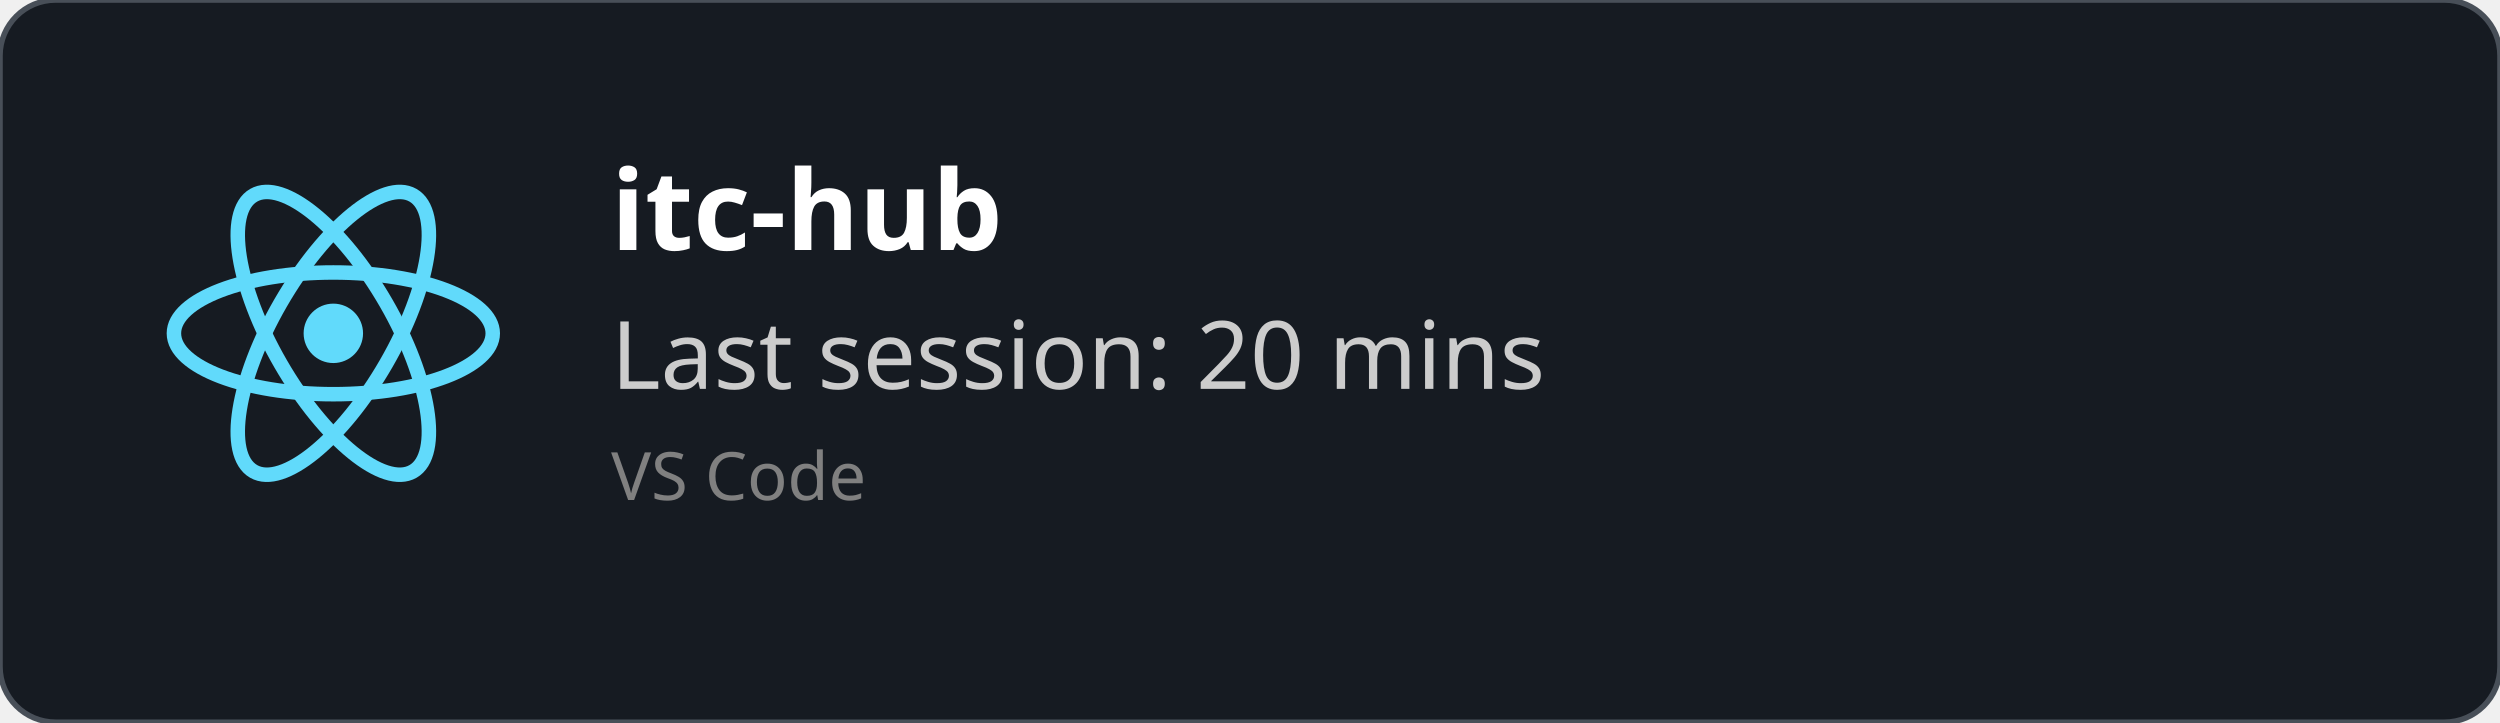
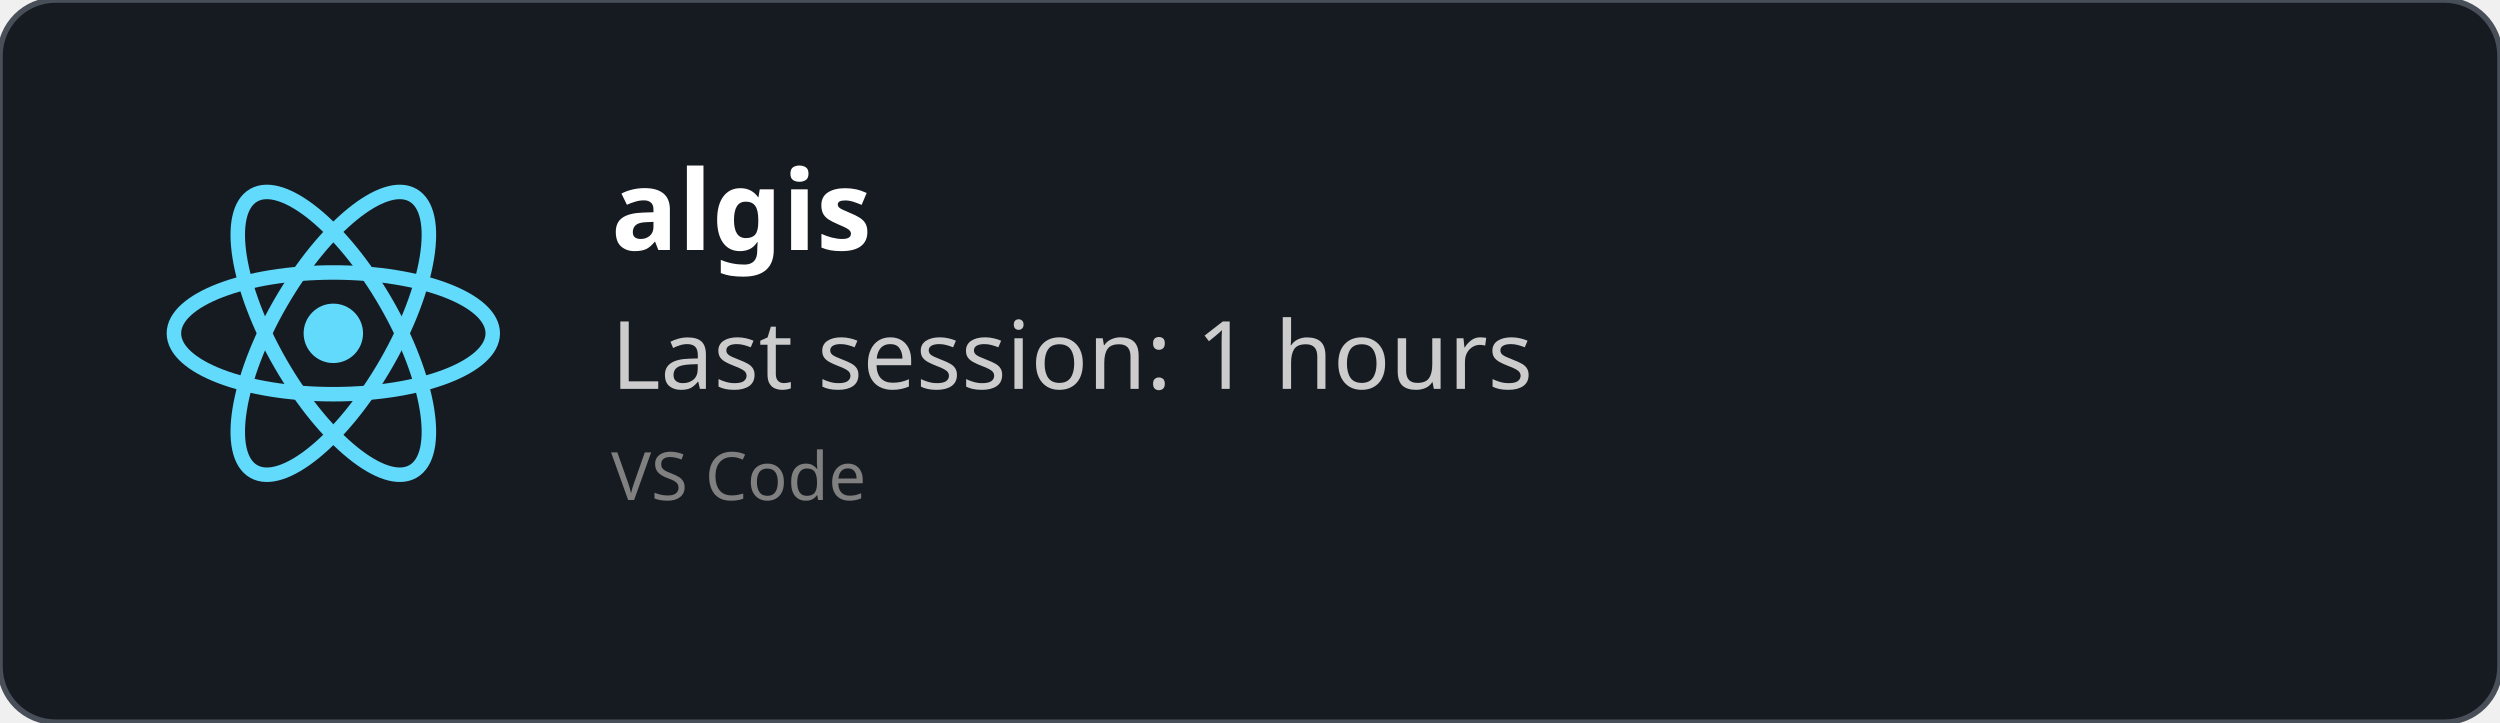
<svg xmlns="http://www.w3.org/2000/svg" width="450" height="130" viewBox="0 0 450 130" fill="none" role="img">
  <style>
    *{
        font-family: 'Segoe UI', Ubuntu, monospace
    }
    </style>
  <defs>
    <clipPath id="horizontalClip" x="20" y="20" width="500" height="200">
      <rect x="90" y="20" width="300" height="50" />
    </clipPath>
  </defs>
  <rect width="450" height="130" fill="rgba(22,27,34)" stroke="#484f58" stroke-width="1" fill-opacity="1" stroke-opacity="1" x="0" y="0" rx="10px" ry="10px">
    </rect>
  <svg height="60" width="60" x="30" y="30" viewBox="-11.5 -10.232 23 20.463">
    <circle cx="0" cy="0" r="2.05" fill="#61dafb" />
    <g stroke="#61dafb" stroke-width="1" fill="none">
      <ellipse rx="11" ry="4.2" />
      <ellipse rx="11" ry="4.2" transform="rotate(60)" />
      <ellipse rx="11" ry="4.2" transform="rotate(120)" />
    </g>
  </svg>
  <text x="110" y="45" font-size="20" clip-path="url(#horizontalClip)" font-weight="bold" font-family="Ubuntu" fill="white">
-     itc-hub
+     algis
    </text>
  <text x="110" y="70" font-size="17px" font-family="Ubuntu" fill="#ccc">
-     Last session: 20 mins
+     Last session: 1 hours
    </text>
  <text x="110" y="90" font-size="12px" font-family="Ubuntu" fill="grey">
    VS Code
    </text>
</svg>
